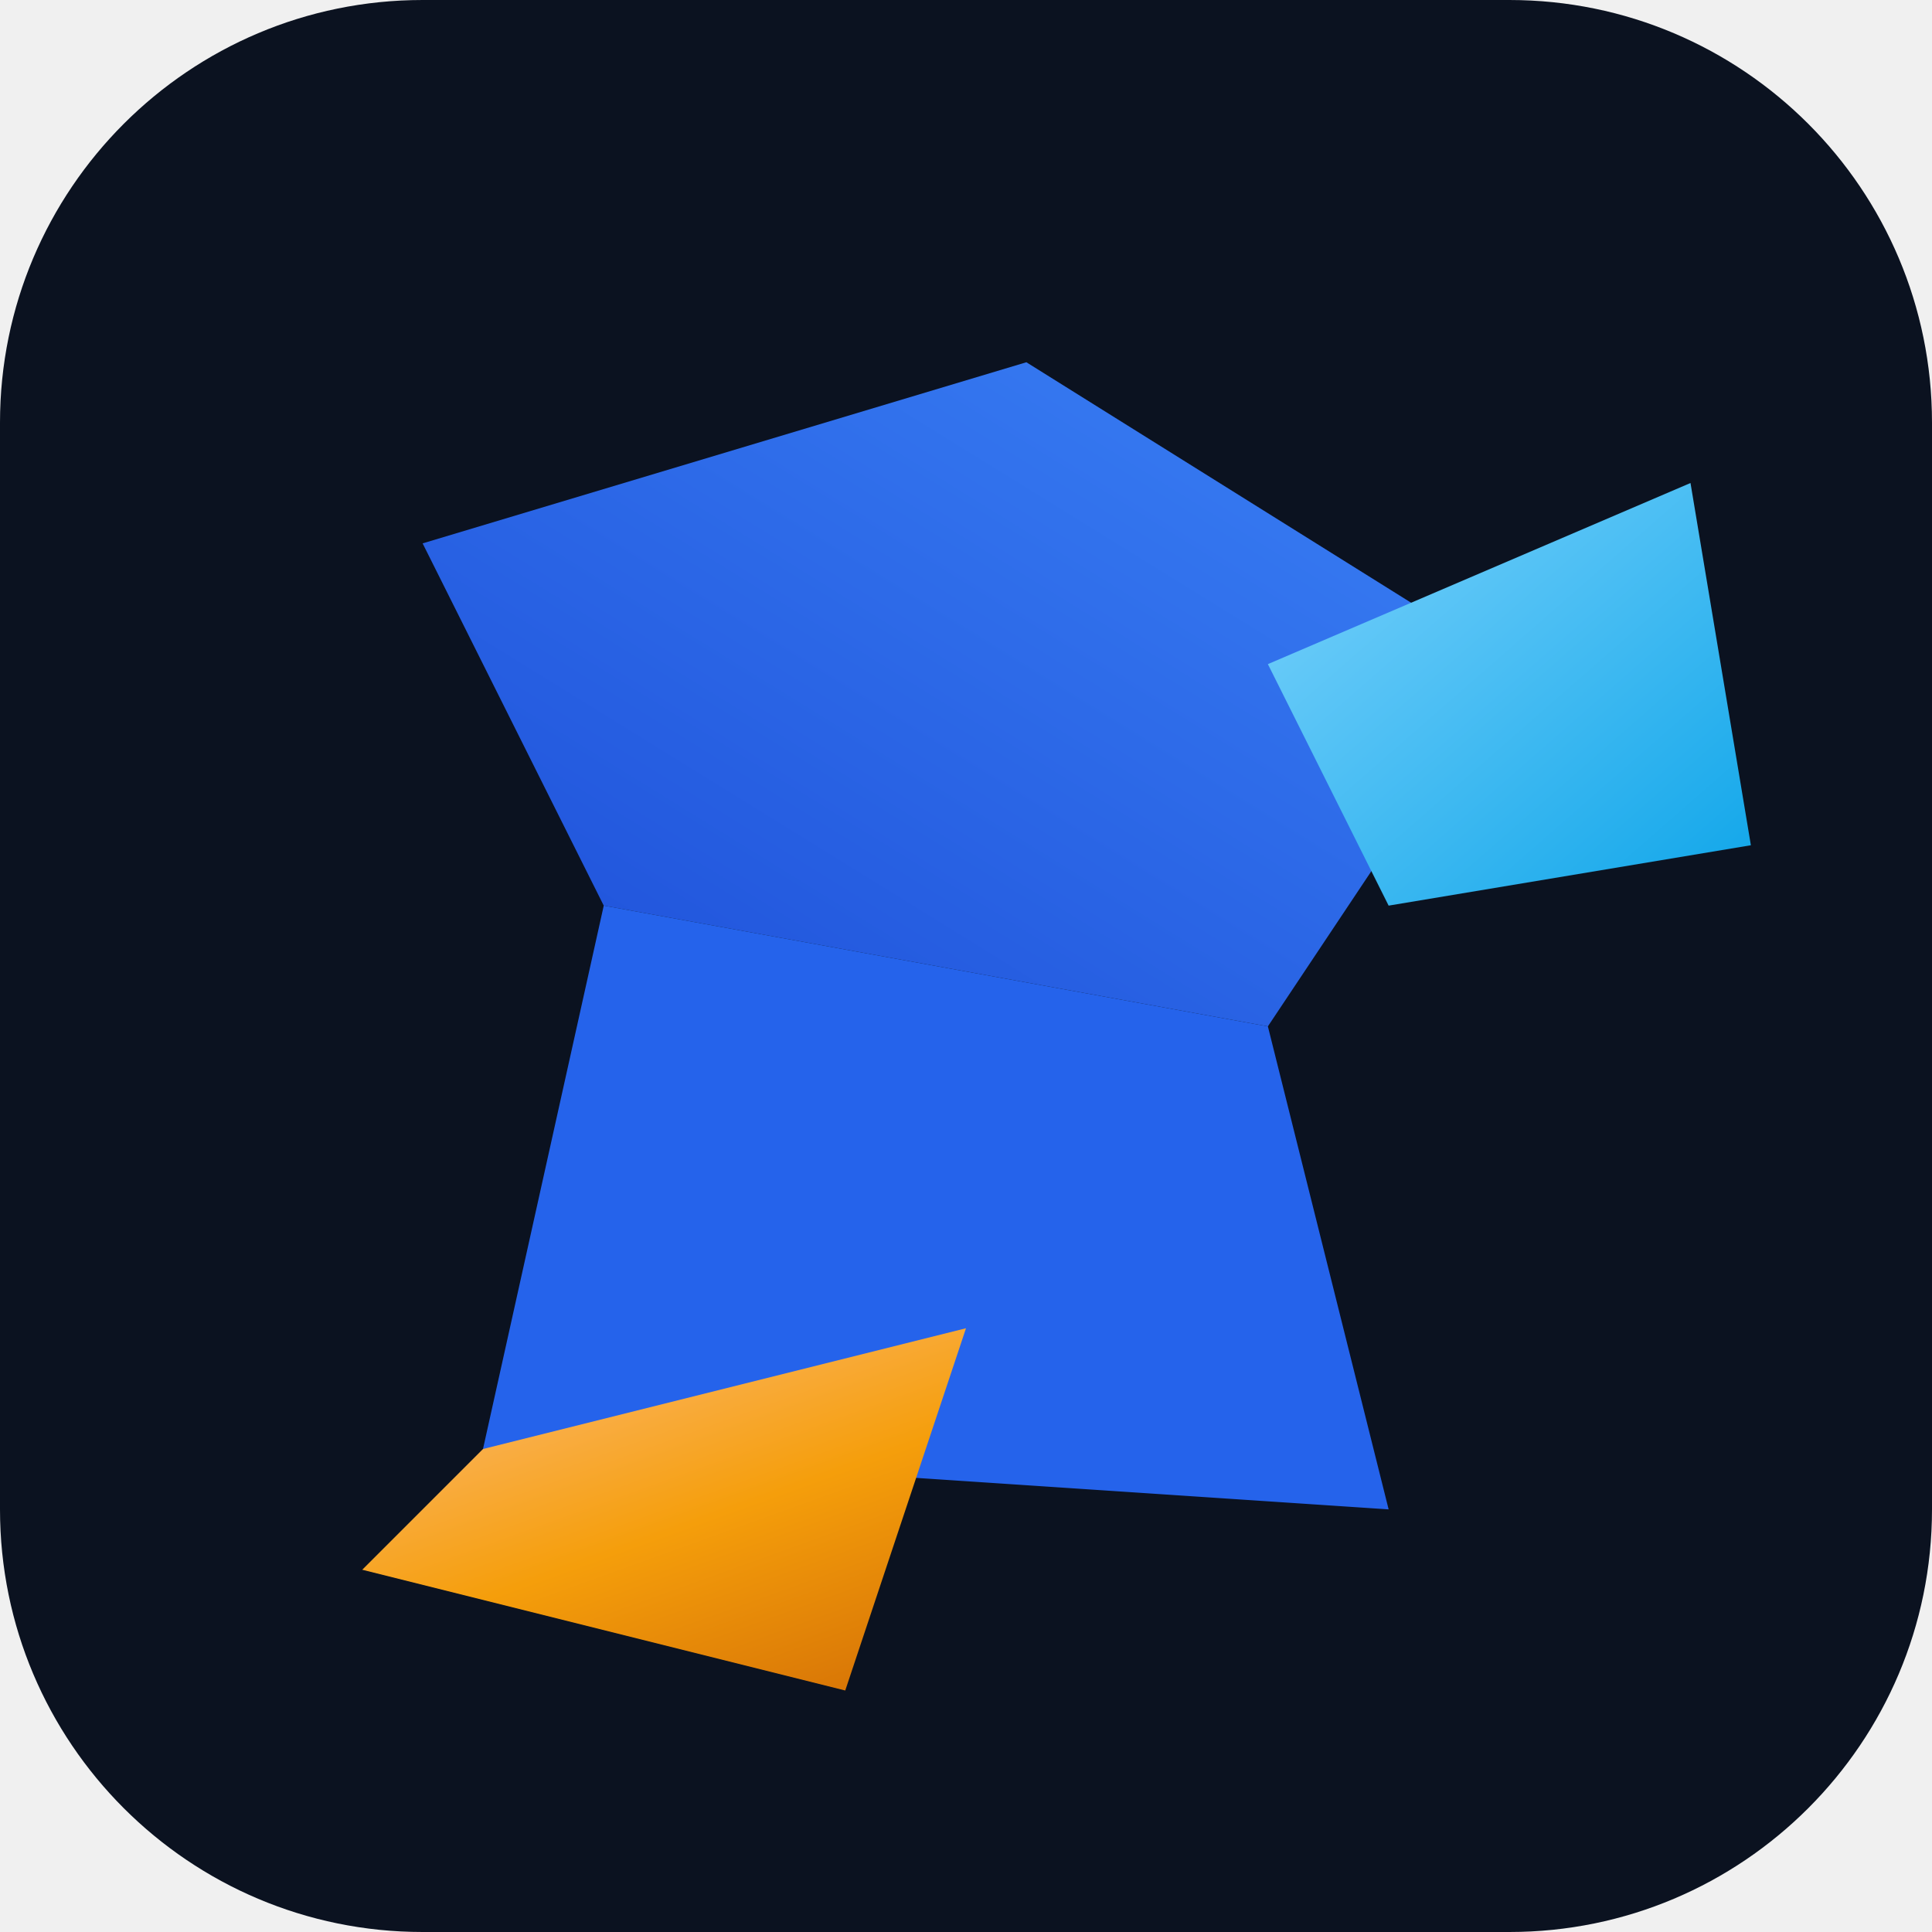
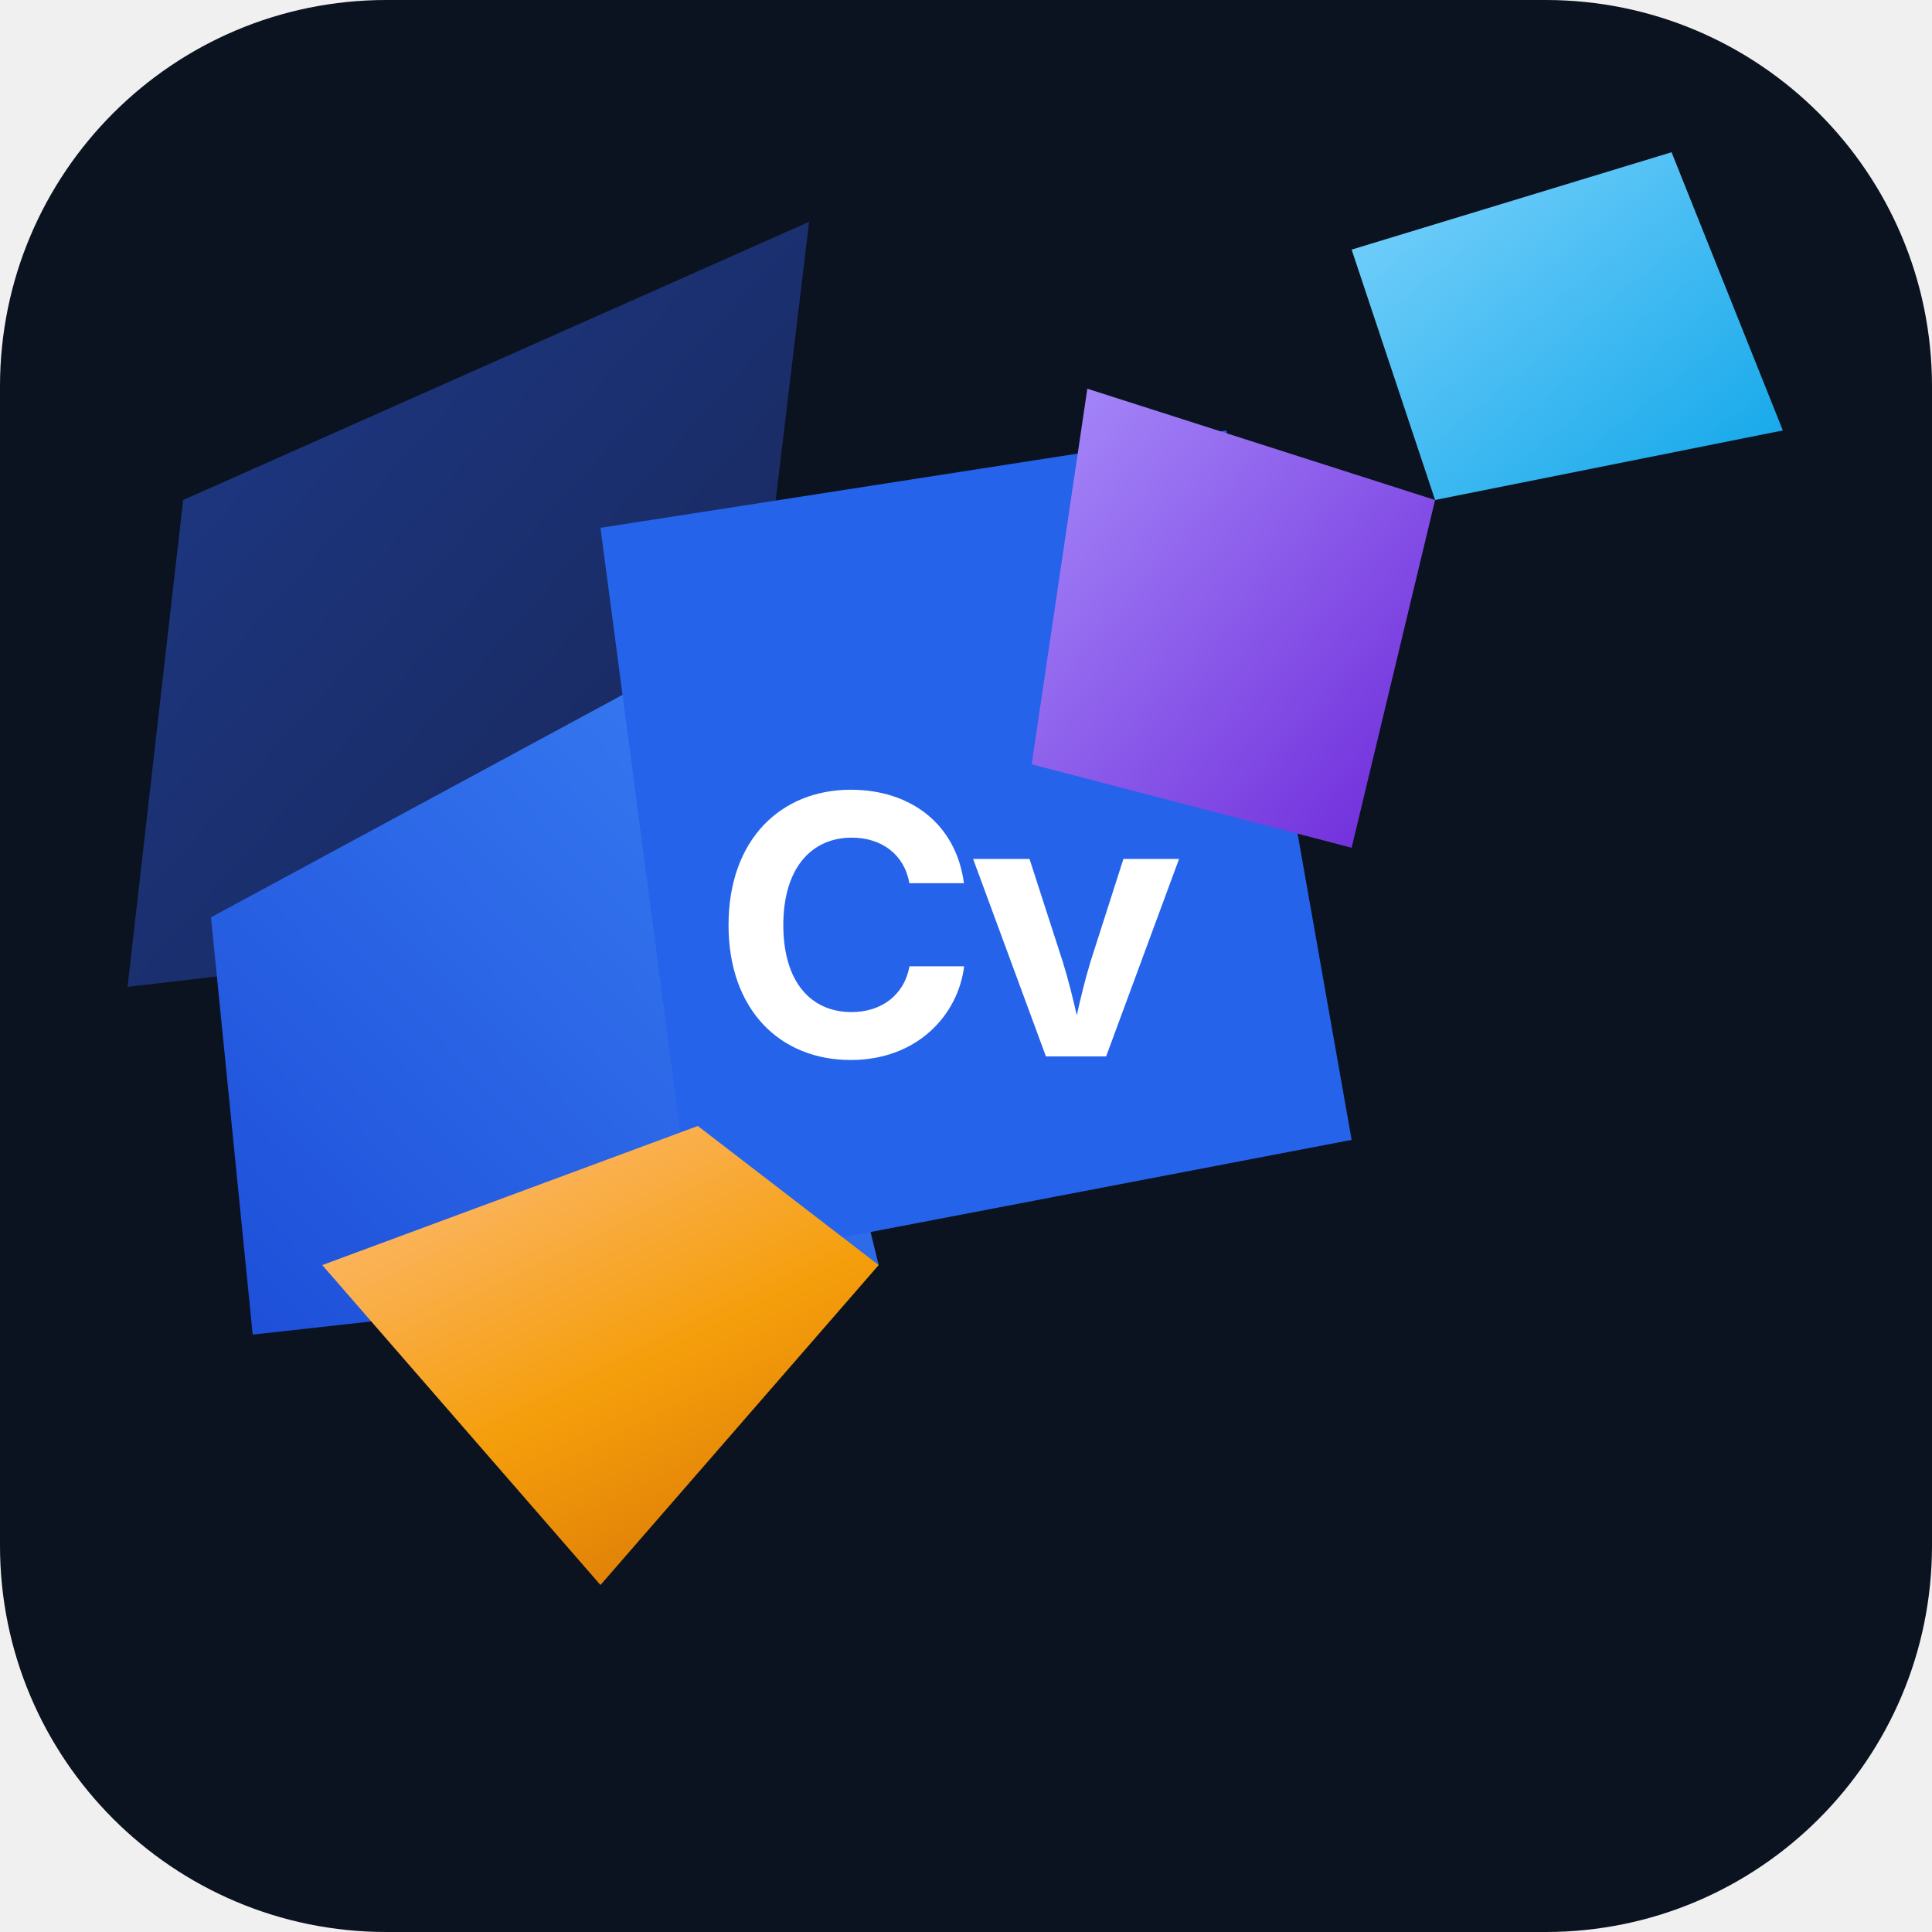
- <svg xmlns="http://www.w3.org/2000/svg" viewBox="0 0 64 64" width="64" height="64" fill="none">
+ <svg xmlns="http://www.w3.org/2000/svg" viewBox="0 0 200 200" width="200" height="200" fill="none">
  <defs>
    <linearGradient id="gNavy" x1="0" y1="0" x2="1" y2="1">
      <stop offset="0%" stop-color="#1E3A8A" />
      <stop offset="100%" stop-color="#172554" />
    </linearGradient>
    <linearGradient id="gCobalt" x1="1" y1="0" x2="0" y2="1">
      <stop offset="0%" stop-color="#3B82F6" />
      <stop offset="100%" stop-color="#1D4ED8" />
    </linearGradient>
    <linearGradient id="gBlue" x1="0" y1="0" x2="0" y2="1">
      <stop offset="0%" stop-color="#60A5FA" />
      <stop offset="100%" stop-color="#2563EB" />
    </linearGradient>
    <linearGradient id="gSky" x1="0" y1="0" x2="1" y2="1">
      <stop offset="0%" stop-color="#7DD3FC" />
      <stop offset="100%" stop-color="#0EA5E9" />
    </linearGradient>
    <linearGradient id="gCyan" x1="0" y1="1" x2="1" y2="0">
      <stop offset="0%" stop-color="#22D3EE" />
      <stop offset="100%" stop-color="#38BDF8" />
    </linearGradient>
    <linearGradient id="gPurple" x1="0" y1="0" x2="1" y2="1">
      <stop offset="0%" stop-color="#A78BFA" />
      <stop offset="100%" stop-color="#6D28D9" />
    </linearGradient>
    <linearGradient id="gAmber" x1="0" y1="0" x2="1" y2="1">
      <stop offset="0%" stop-color="#FCD34D" />
      <stop offset="100%" stop-color="#F59E0B" />
    </linearGradient>
    <linearGradient id="gOrange" x1="0.2" y1="0" x2="0.8" y2="1">
      <stop offset="0%" stop-color="#FDBA74" />
      <stop offset="55%" stop-color="#F59E0B" />
      <stop offset="100%" stop-color="#D97706" />
    </linearGradient>
  </defs>
-   <rect width="64" height="64" rx="14" fill="#0B1220" />
-   <polygon points="14,18 34,12 50,22 42,34 20,30" fill="url(#gCobalt)" />
-   <polygon points="20,30 42,34 46,50 16,48" fill="#2563EB" />
-   <polygon points="16,48 32,44 28,56 12,52" fill="url(#gOrange)" />
-   <polygon points="42,22 56,16 58,28 46,30" fill="url(#gSky)" />
+   <rect width="200" height="200" rx="40" fill="#0B1220" />
+   <g transform="translate(6,10) scale(0.72)">
+     <polygon points="18,58 108,18 96,118 10,128" fill="url(#gNavy)" />
+     <polygon points="22,118 96,78 118,168 28,178" fill="url(#gCobalt)" />
+     <polygon points="78,62 168,48 186,150 92,168" fill="#2563EB" />
+     <polygon points="148,42 198,58 186,108 140,96" fill="url(#gPurple)" />
+     <polygon points="186,22 232,8 248,48 198,58" fill="url(#gSky)" />
+     <polygon points="38,168 92,148 118,168 78,214" fill="url(#gOrange)" />
+     <text x="128" y="138" text-anchor="middle" font-family="Space Grotesk, Inter, sans-serif" font-size="52" font-weight="700" fill="#fff" letter-spacing="-2">Cv</text>
+   </g>
</svg>
